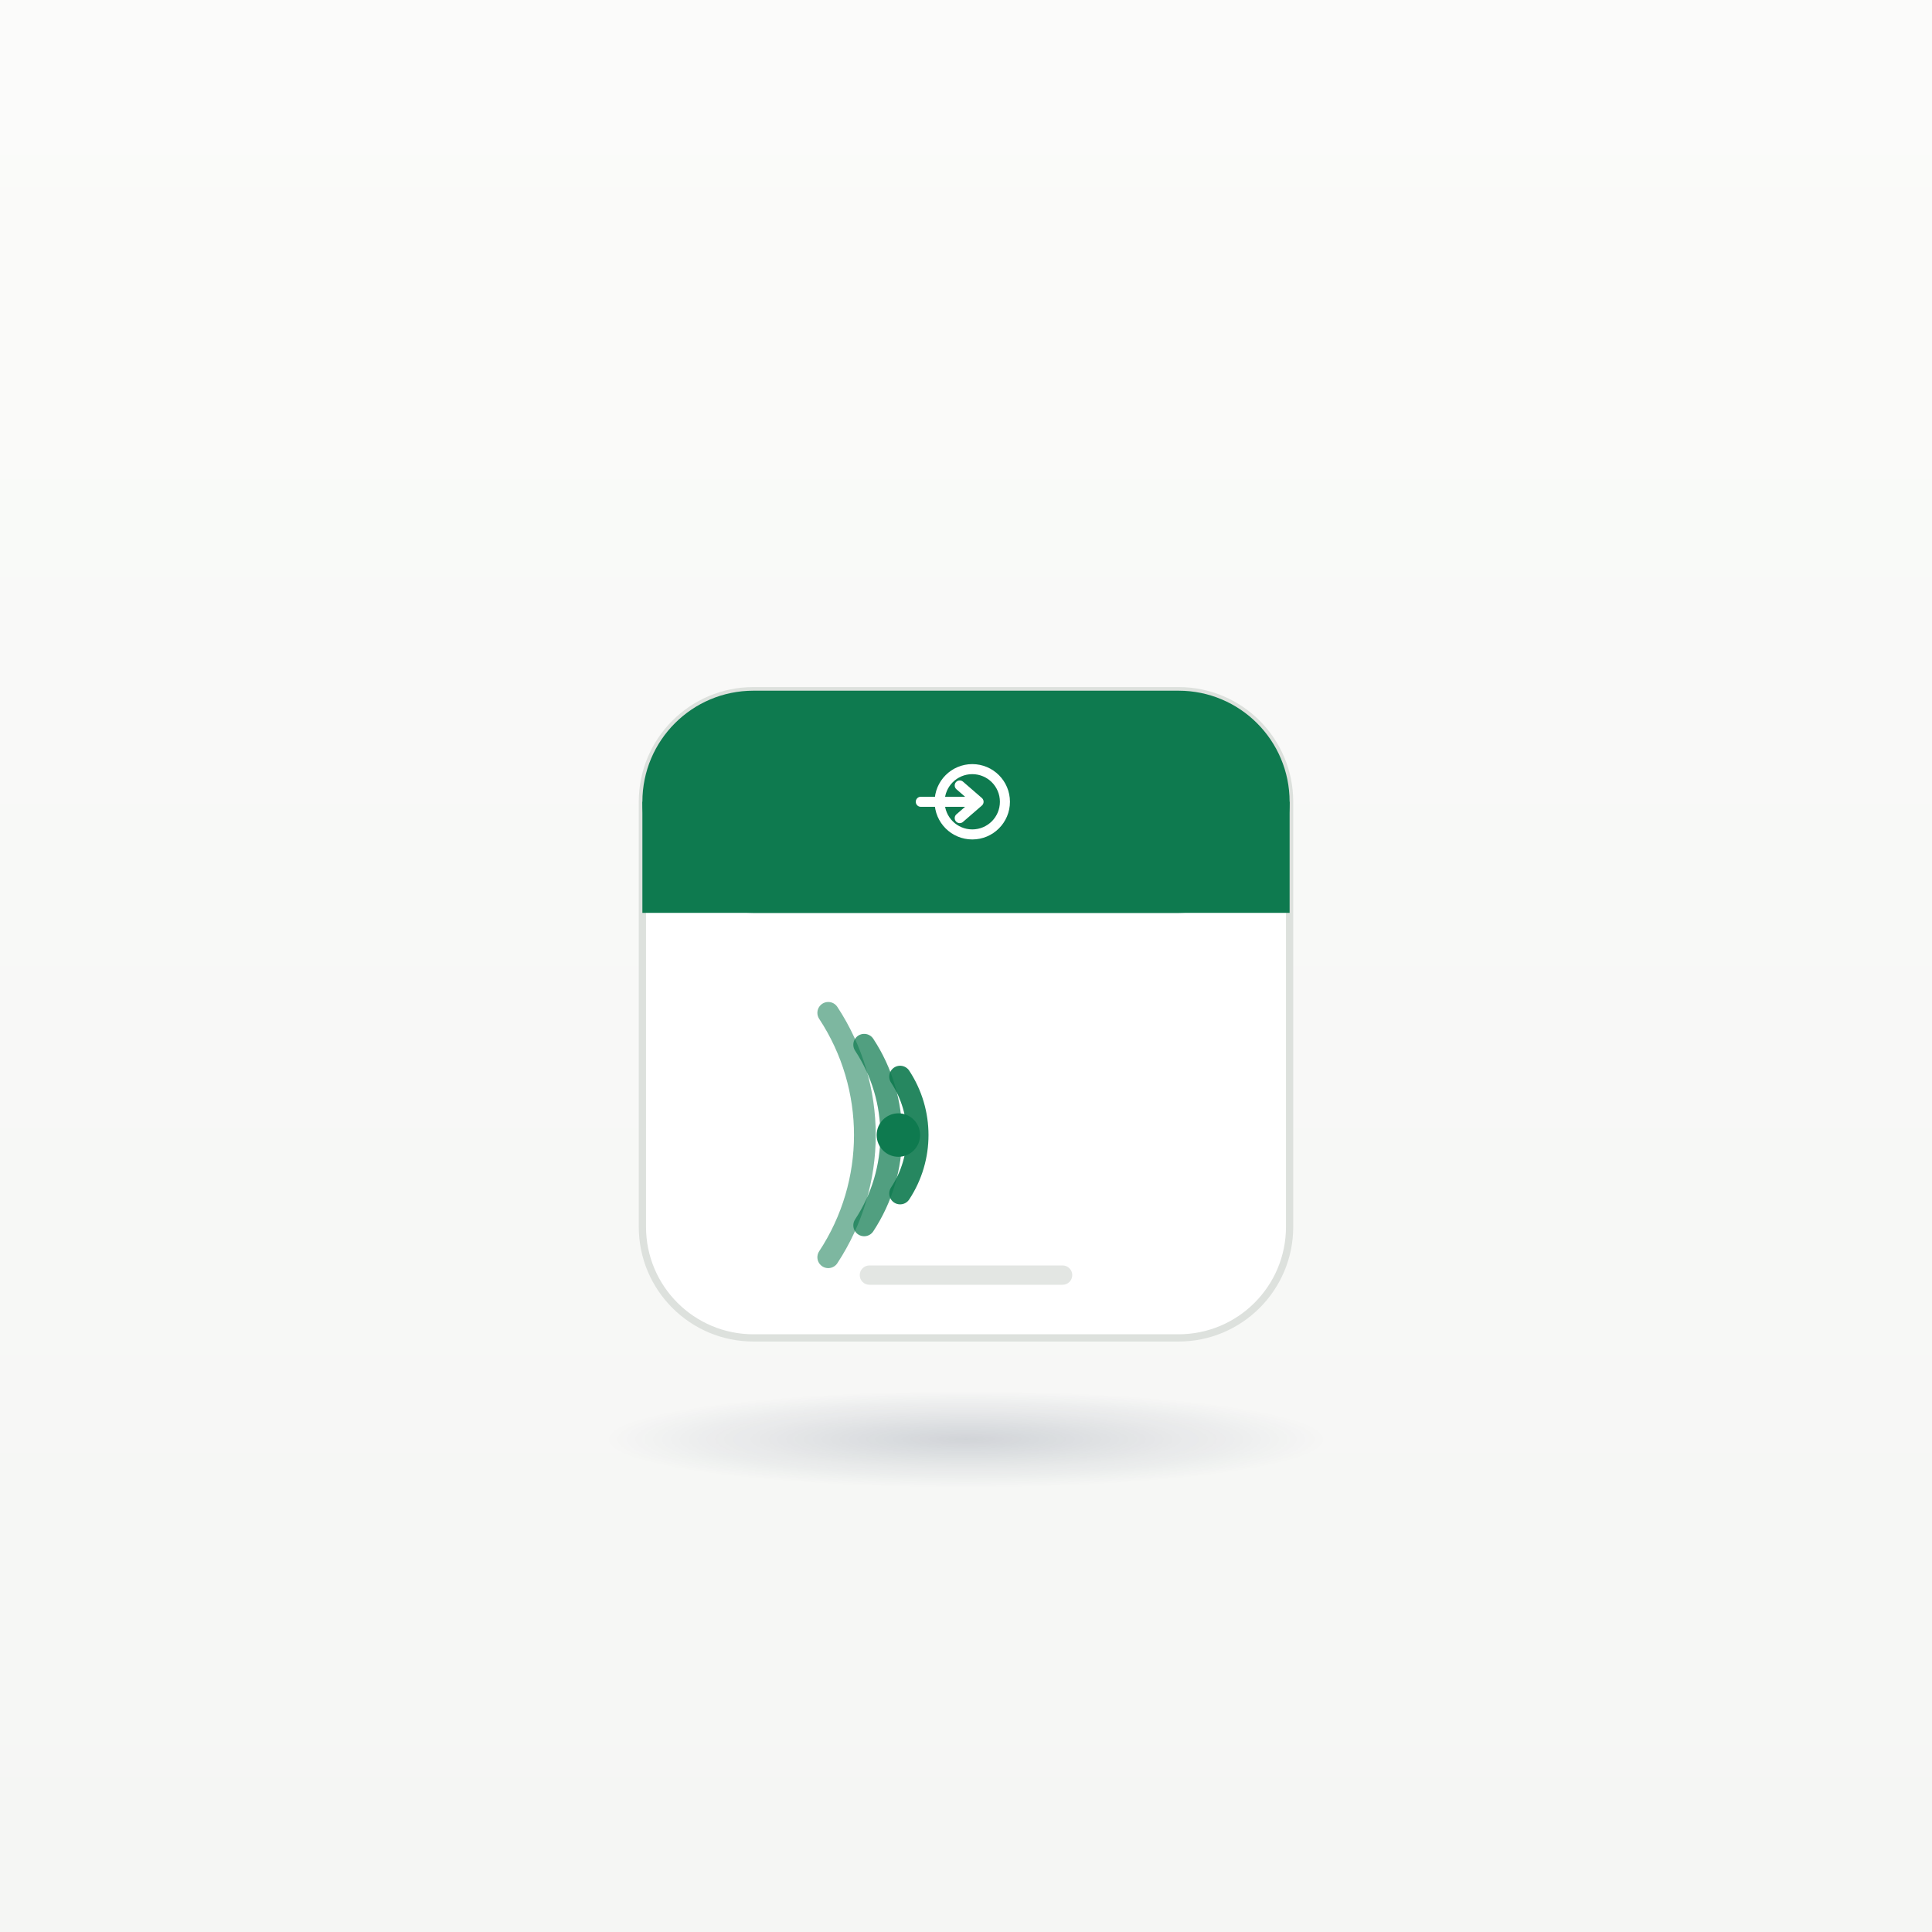
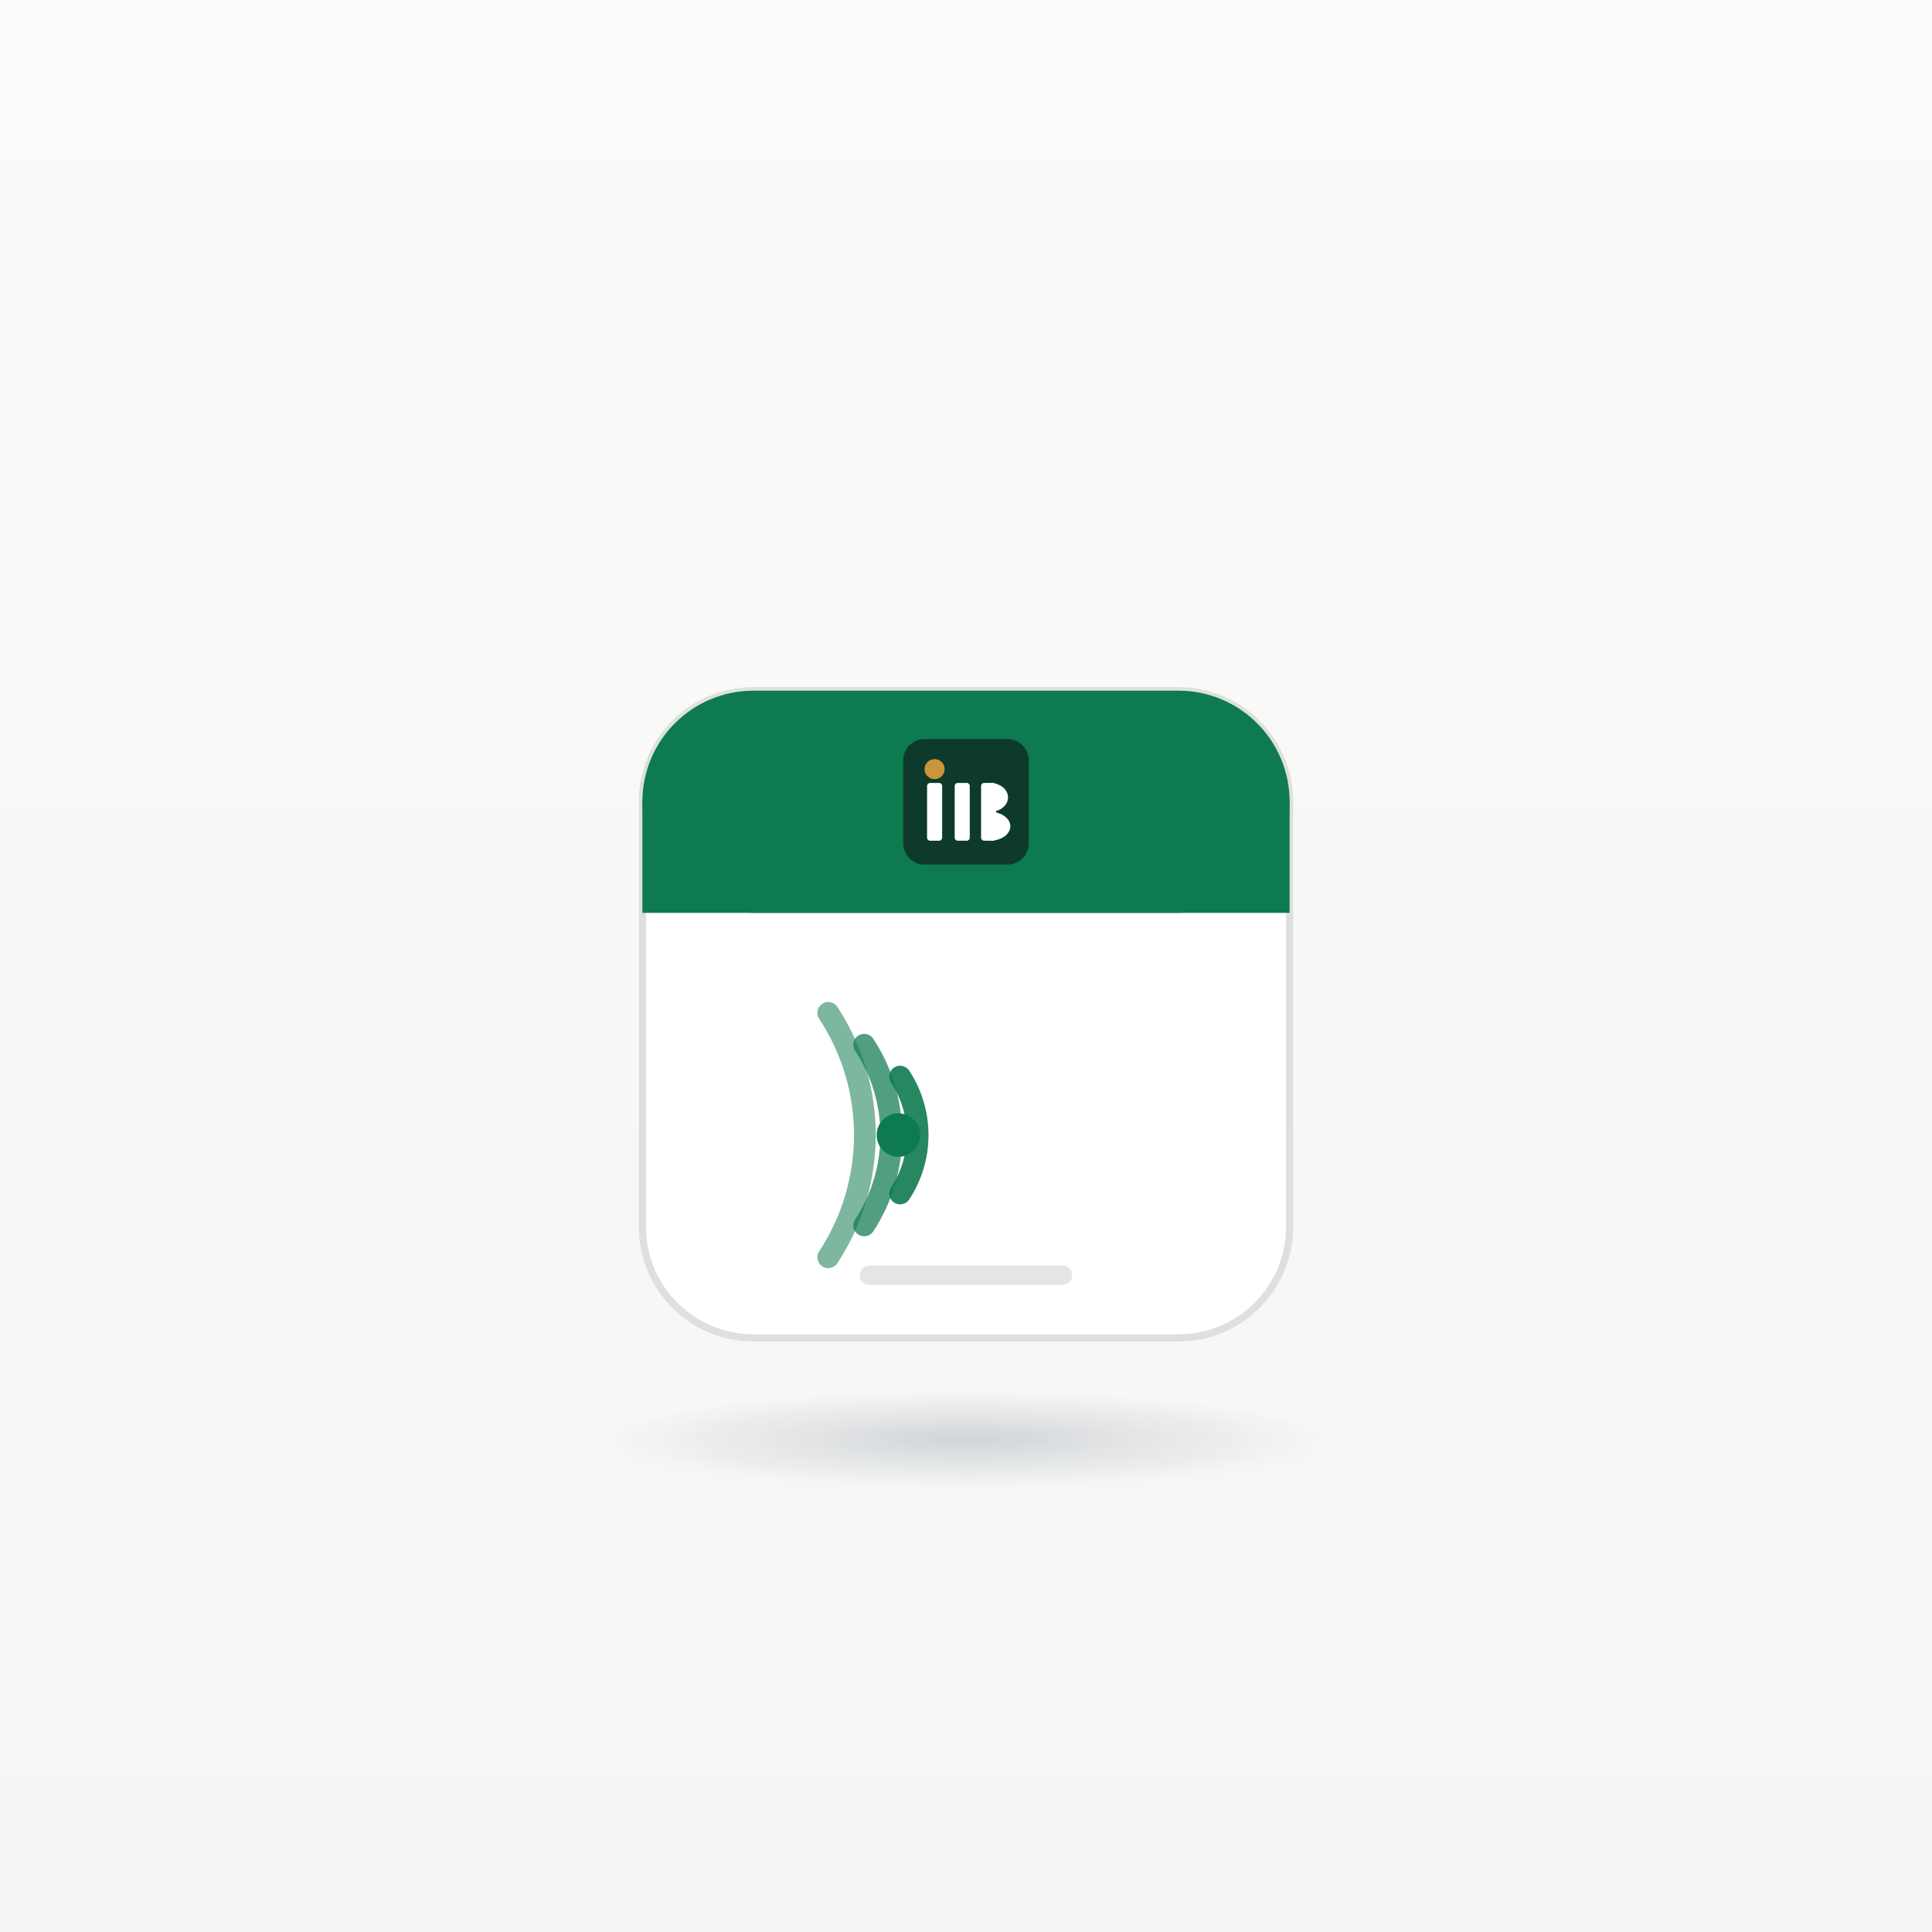
<svg xmlns="http://www.w3.org/2000/svg" viewBox="0 0 800 800" width="800" height="800">
  <defs>
    <linearGradient id="bg" x1="0" y1="0" x2="0" y2="1">
      <stop offset="0" stop-color="#FBFBFA" />
      <stop offset="1" stop-color="#F5F6F4" />
    </linearGradient>
    <radialGradient id="sh" cx="0.5" cy="0.5" r="0.5">
      <stop offset="0" stop-color="#0B1E3D" stop-opacity="0.16" />
      <stop offset="1" stop-color="#0B1E3D" stop-opacity="0" />
    </radialGradient>
  </defs>
  <rect width="800" height="800" fill="url(#bg)" />
  <ellipse cx="400" cy="596" rx="150" ry="20" fill="url(#sh)" />
  <rect x="266" y="286" width="268" height="268" rx="46" fill="#FFFFFF" stroke="#DDE1DD" stroke-width="3" />
  <rect x="266" y="286" width="268" height="92" rx="46" fill="#0E7A4F" />
  <rect x="266" y="332" width="268" height="46" fill="#0E7A4F" />
-   <circle cx="402.6" cy="332" r="13.52" fill="none" stroke="#FFFFFF" stroke-width="4.16" />
-   <path d="M381.28,332 L404.16,332" stroke="#FFFFFF" stroke-width="4.16" stroke-linecap="round" />
-   <path d="M397.4,325.24 L405.2,332 L397.4,338.76" fill="none" stroke="#FFFFFF" stroke-width="4.16" stroke-linecap="round" stroke-linejoin="round" />
+   <rect x="374" y="306" width="52" height="52" rx="8.84" fill="#0D3A2B" />
+   <rect x="383.88" y="324.2" width="6.24" height="23.92" rx="1.248" fill="#FFFFFF" />
+   <circle cx="387.0" cy="318.48" r="4.16" fill="#C9963B" />
+   <rect x="395.32" y="324.2" width="6.24" height="23.92" rx="1.248" fill="#FFFFFF" />
+   <rect x="406.24" y="324.2" width="6.24" height="23.92" rx="1.248" fill="#FFFFFF" />
+   <path d="M409.984,324.2 L409.984,336.16 A7.415,5.98 0 0 0 409.984,324.2 Z" fill="#FFFFFF" />
+   <path d="M409.984,336.16 L409.984,348.12 A8.372,5.98 0 0 0 409.984,336.16 Z" fill="#FFFFFF" />
  <path d="M372.72,445.8 A44,44 0 0 1 372.72,494.2" fill="none" stroke="#0E7A4F" stroke-width="9" stroke-linecap="round" opacity="0.9" />
  <path d="M357.84,432.6 A68,68 0 0 1 357.84,507.4" fill="none" stroke="#0E7A4F" stroke-width="9" stroke-linecap="round" opacity="0.72" />
  <path d="M342.96,419.4 A92,92 0 0 1 342.96,520.6" fill="none" stroke="#0E7A4F" stroke-width="9" stroke-linecap="round" opacity="0.54" />
  <circle cx="372" cy="470" r="9" fill="#0E7A4F" />
  <rect x="356" y="524" width="88" height="8" rx="4" fill="#E3E6E3" />
</svg>
